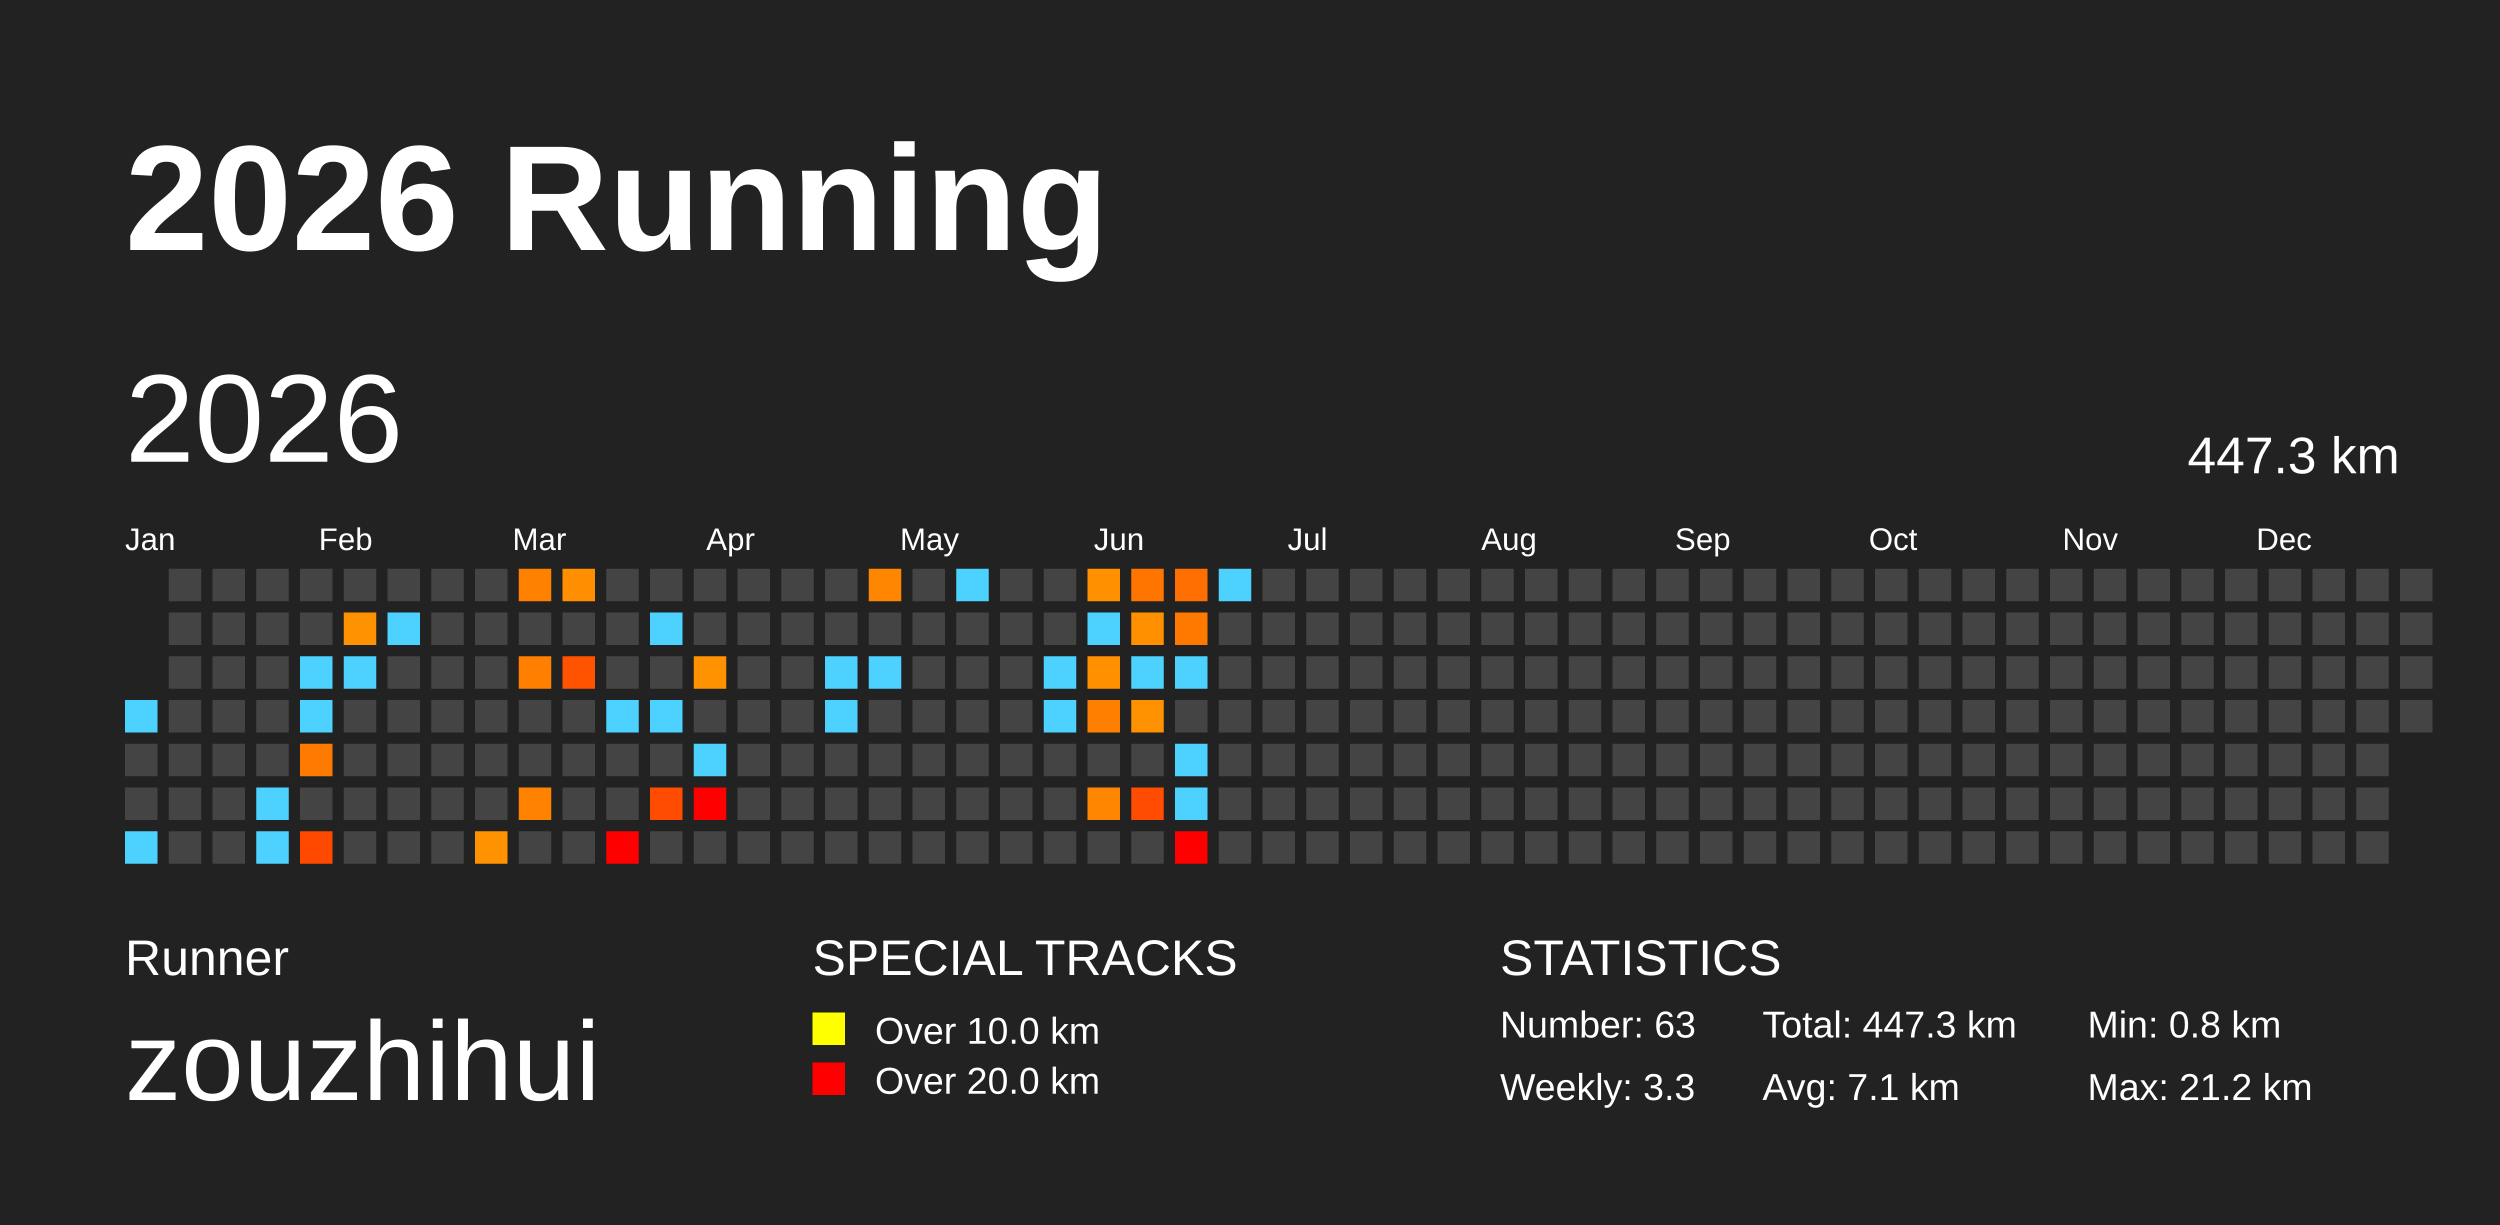
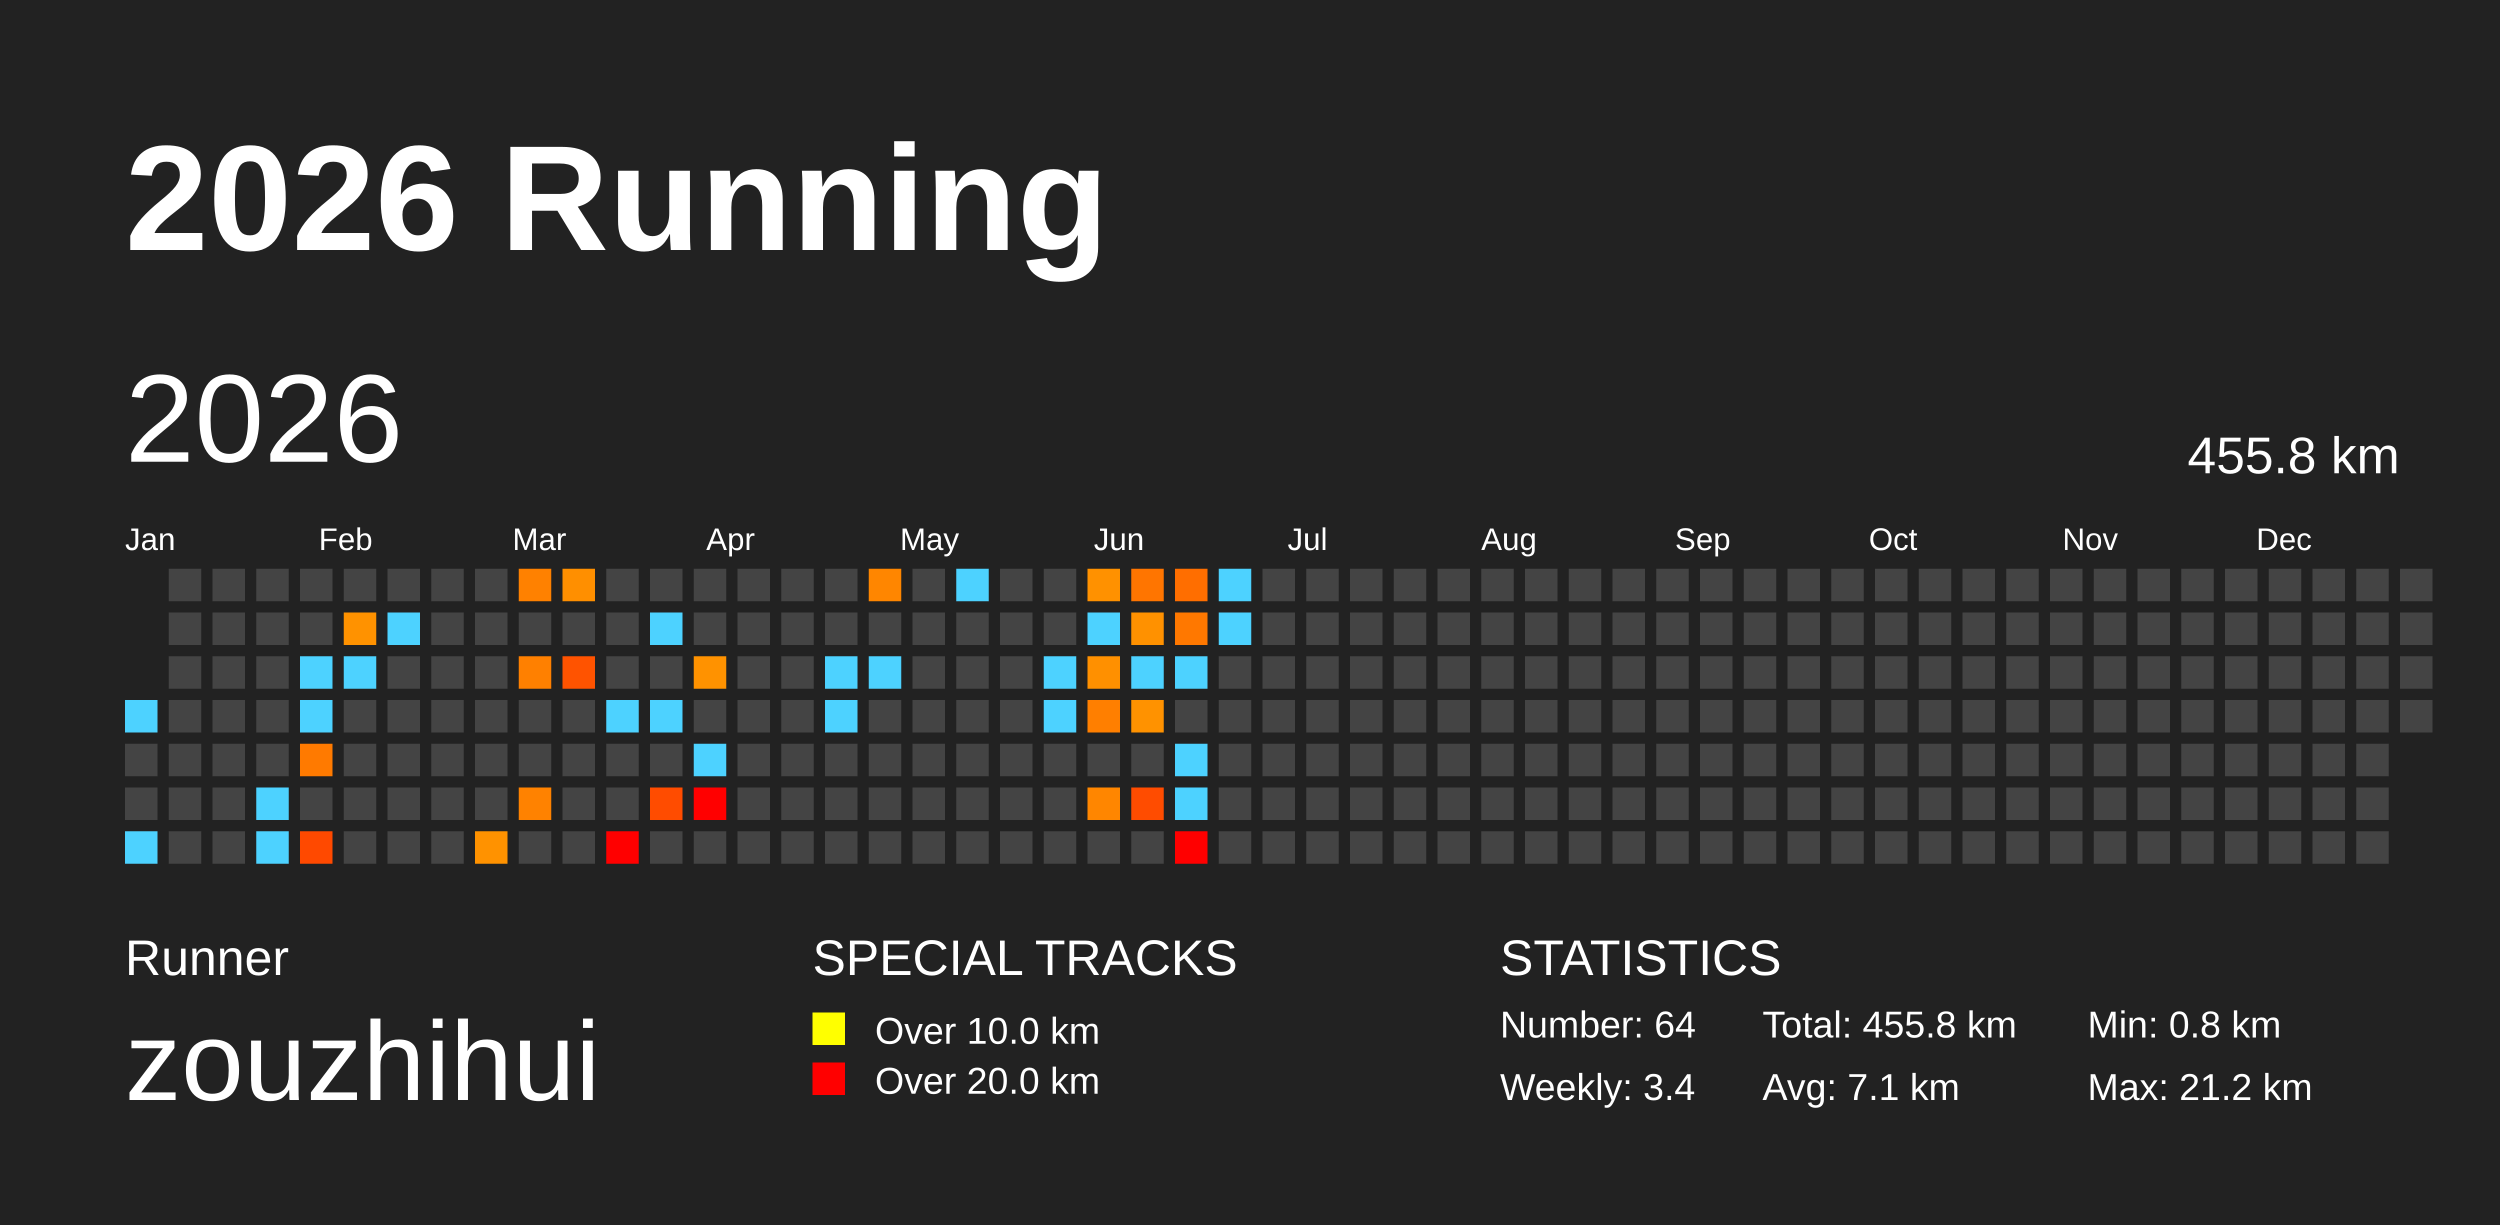
<svg xmlns="http://www.w3.org/2000/svg" baseProfile="full" height="98mm" version="1.1" viewBox="0,0,200,98" width="200mm">
  <defs />
  <rect fill="#222222" height="98" width="200" x="0" y="0" />
  <text fill="#FFFFFF" style="font-size:12px; font-family:Arial; font-weight:bold;" x="10" y="20">2026 Running</text>
  <text fill="#FFFFFF" style="font-size:4px; font-family:Arial" x="10" y="78">Runner</text>
  <text fill="#FFFFFF" style="font-size:9px; font-family:Arial" x="10" y="88">zouzhihui</text>
  <text fill="#FFFFFF" style="font-size:4px; font-family:Arial" x="65" y="78">SPECIAL TRACKS</text>
  <rect fill="yellow" height="2.6" width="2.6" x="65" y="81" />
  <text fill="#FFFFFF" style="font-size:3px; font-family:Arial" x="70" y="83.5">Over 10.0 km</text>
  <rect fill="red" height="2.6" width="2.6" x="65" y="85" />
  <text fill="#FFFFFF" style="font-size:3px; font-family:Arial" x="70" y="87.5">Over 20.0 km</text>
  <text fill="#FFFFFF" style="font-size:4px; font-family:Arial" x="120" y="78">STATISTICS</text>
-   <text fill="#FFFFFF" style="font-size:3px; font-family:Arial" x="120" y="83">Number: 63</text>
-   <text fill="#FFFFFF" style="font-size:3px; font-family:Arial" x="120" y="88">Weekly: 3.3</text>
-   <text fill="#FFFFFF" style="font-size:3px; font-family:Arial" x="141" y="83">Total: 447.3 km</text>
+   <text fill="#FFFFFF" style="font-size:3px; font-family:Arial" x="120" y="83">Number: 64</text>
+   <text fill="#FFFFFF" style="font-size:3px; font-family:Arial" x="120" y="88">Weekly: 3.4</text>
+   <text fill="#FFFFFF" style="font-size:3px; font-family:Arial" x="141" y="83">Total: 455.8 km</text>
  <text fill="#FFFFFF" style="font-size:3px; font-family:Arial" x="141" y="88">Avg: 7.1 km</text>
  <text fill="#FFFFFF" style="font-size:3px; font-family:Arial" x="167" y="83">Min: 0.8 km</text>
  <text fill="#FFFFFF" style="font-size:3px; font-family:Arial" x="167" y="88">Max: 21.2 km</text>
  <text dominant-baseline="hanging" fill="#FFFFFF" style="font-size:10.0px; font-family:Arial;" x="10" y="30">2026</text>
-   <text dominant-baseline="hanging" fill="#FFFFFF" style="font-size:4.125px; font-family:Arial;" x="175" y="35">447.3 km</text>
+   <text dominant-baseline="hanging" fill="#FFFFFF" style="font-size:4.125px; font-family:Arial;" x="175" y="35">455.8 km</text>
  <text fill="#FFFFFF" style="font-size:2.5px; font-family:Arial" x="10.0" y="44">Jan</text>
  <text fill="#FFFFFF" style="font-size:2.5px; font-family:Arial" x="25.5" y="44">Feb</text>
  <text fill="#FFFFFF" style="font-size:2.5px; font-family:Arial" x="41.0" y="44">Mar</text>
  <text fill="#FFFFFF" style="font-size:2.5px; font-family:Arial" x="56.5" y="44">Apr</text>
  <text fill="#FFFFFF" style="font-size:2.5px; font-family:Arial" x="72.0" y="44">May</text>
  <text fill="#FFFFFF" style="font-size:2.5px; font-family:Arial" x="87.5" y="44">Jun</text>
  <text fill="#FFFFFF" style="font-size:2.5px; font-family:Arial" x="103.0" y="44">Jul</text>
  <text fill="#FFFFFF" style="font-size:2.5px; font-family:Arial" x="118.5" y="44">Aug</text>
  <text fill="#FFFFFF" style="font-size:2.5px; font-family:Arial" x="134.0" y="44">Sep</text>
  <text fill="#FFFFFF" style="font-size:2.5px; font-family:Arial" x="149.5" y="44">Oct</text>
  <text fill="#FFFFFF" style="font-size:2.5px; font-family:Arial" x="165.0" y="44">Nov</text>
  <text fill="#FFFFFF" style="font-size:2.5px; font-family:Arial" x="180.5" y="44">Dec</text>
  <rect fill="#4dd2ff" height="2.6" width="2.6" x="10.0" y="56.0" />
  <rect fill="#444444" height="2.6" width="2.6" x="10.0" y="59.5" />
  <rect fill="#444444" height="2.6" width="2.6" x="10.0" y="63.0" />
  <rect fill="#4dd2ff" height="2.6" width="2.6" x="10.0" y="66.5" />
  <rect fill="#444444" height="2.6" width="2.6" x="13.5" y="45.5" />
  <rect fill="#444444" height="2.6" width="2.6" x="13.5" y="49.0" />
  <rect fill="#444444" height="2.6" width="2.6" x="13.5" y="52.5" />
  <rect fill="#444444" height="2.6" width="2.6" x="13.5" y="56.0" />
  <rect fill="#444444" height="2.6" width="2.6" x="13.5" y="59.5" />
  <rect fill="#444444" height="2.6" width="2.6" x="13.5" y="63.0" />
  <rect fill="#444444" height="2.6" width="2.6" x="13.5" y="66.5" />
  <rect fill="#444444" height="2.6" width="2.6" x="17.0" y="45.5" />
  <rect fill="#444444" height="2.6" width="2.6" x="17.0" y="49.0" />
  <rect fill="#444444" height="2.6" width="2.6" x="17.0" y="52.5" />
  <rect fill="#444444" height="2.6" width="2.6" x="17.0" y="56.0" />
  <rect fill="#444444" height="2.6" width="2.6" x="17.0" y="59.5" />
  <rect fill="#444444" height="2.6" width="2.6" x="17.0" y="63.0" />
  <rect fill="#444444" height="2.6" width="2.6" x="17.0" y="66.5" />
  <rect fill="#444444" height="2.6" width="2.6" x="20.5" y="45.5" />
  <rect fill="#444444" height="2.6" width="2.6" x="20.5" y="49.0" />
  <rect fill="#444444" height="2.6" width="2.6" x="20.5" y="52.5" />
  <rect fill="#444444" height="2.6" width="2.6" x="20.5" y="56.0" />
  <rect fill="#444444" height="2.6" width="2.6" x="20.5" y="59.5" />
  <rect fill="#4dd2ff" height="2.6" width="2.6" x="20.5" y="63.0" />
  <rect fill="#4dd2ff" height="2.6" width="2.6" x="20.5" y="66.5" />
  <rect fill="#444444" height="2.6" width="2.6" x="24.0" y="45.5" />
  <rect fill="#444444" height="2.6" width="2.6" x="24.0" y="49.0" />
  <rect fill="#4dd2ff" height="2.6" width="2.6" x="24.0" y="52.5" />
  <rect fill="#4dd2ff" height="2.6" width="2.6" x="24.0" y="56.0" />
  <rect fill="#ff7a00" height="2.6" width="2.6" x="24.0" y="59.5" />
  <rect fill="#444444" height="2.6" width="2.6" x="24.0" y="63.0" />
  <rect fill="#ff4900" height="2.6" width="2.6" x="24.0" y="66.5" />
  <rect fill="#444444" height="2.6" width="2.6" x="27.5" y="45.5" />
  <rect fill="#ff9200" height="2.6" width="2.6" x="27.5" y="49.0" />
  <rect fill="#4dd2ff" height="2.6" width="2.6" x="27.5" y="52.5" />
  <rect fill="#444444" height="2.6" width="2.6" x="27.5" y="56.0" />
  <rect fill="#444444" height="2.6" width="2.6" x="27.5" y="59.5" />
  <rect fill="#444444" height="2.6" width="2.6" x="27.5" y="63.0" />
  <rect fill="#444444" height="2.6" width="2.6" x="27.5" y="66.5" />
  <rect fill="#444444" height="2.6" width="2.6" x="31.0" y="45.5" />
  <rect fill="#4dd2ff" height="2.6" width="2.6" x="31.0" y="49.0" />
  <rect fill="#444444" height="2.6" width="2.6" x="31.0" y="52.5" />
  <rect fill="#444444" height="2.6" width="2.6" x="31.0" y="56.0" />
  <rect fill="#444444" height="2.6" width="2.6" x="31.0" y="59.5" />
  <rect fill="#444444" height="2.6" width="2.6" x="31.0" y="63.0" />
  <rect fill="#444444" height="2.6" width="2.6" x="31.0" y="66.5" />
  <rect fill="#444444" height="2.6" width="2.6" x="34.5" y="45.5" />
  <rect fill="#444444" height="2.6" width="2.6" x="34.5" y="49.0" />
  <rect fill="#444444" height="2.6" width="2.6" x="34.5" y="52.5" />
  <rect fill="#444444" height="2.6" width="2.6" x="34.5" y="56.0" />
  <rect fill="#444444" height="2.6" width="2.6" x="34.5" y="59.5" />
  <rect fill="#444444" height="2.6" width="2.6" x="34.5" y="63.0" />
  <rect fill="#444444" height="2.6" width="2.6" x="34.5" y="66.5" />
  <rect fill="#444444" height="2.6" width="2.6" x="38.0" y="45.5" />
  <rect fill="#444444" height="2.6" width="2.6" x="38.0" y="49.0" />
  <rect fill="#444444" height="2.6" width="2.6" x="38.0" y="52.5" />
  <rect fill="#444444" height="2.6" width="2.6" x="38.0" y="56.0" />
  <rect fill="#444444" height="2.6" width="2.6" x="38.0" y="59.5" />
  <rect fill="#444444" height="2.6" width="2.6" x="38.0" y="63.0" />
  <rect fill="#ff9200" height="2.6" width="2.6" x="38.0" y="66.5" />
  <rect fill="#ff8100" height="2.6" width="2.6" x="41.5" y="45.5" />
  <rect fill="#444444" height="2.6" width="2.6" x="41.5" y="49.0" />
  <rect fill="#ff8000" height="2.6" width="2.6" x="41.5" y="52.5" />
  <rect fill="#444444" height="2.6" width="2.6" x="41.5" y="56.0" />
  <rect fill="#444444" height="2.6" width="2.6" x="41.5" y="59.5" />
  <rect fill="#ff8200" height="2.6" width="2.6" x="41.5" y="63.0" />
  <rect fill="#444444" height="2.6" width="2.6" x="41.5" y="66.5" />
  <rect fill="#ff8f00" height="2.6" width="2.6" x="45.0" y="45.5" />
  <rect fill="#444444" height="2.6" width="2.6" x="45.0" y="49.0" />
  <rect fill="#ff5300" height="2.6" width="2.6" x="45.0" y="52.5" />
  <rect fill="#444444" height="2.6" width="2.6" x="45.0" y="56.0" />
  <rect fill="#444444" height="2.6" width="2.6" x="45.0" y="59.5" />
  <rect fill="#444444" height="2.6" width="2.6" x="45.0" y="63.0" />
  <rect fill="#444444" height="2.6" width="2.6" x="45.0" y="66.5" />
  <rect fill="#444444" height="2.6" width="2.6" x="48.5" y="45.5" />
  <rect fill="#444444" height="2.6" width="2.6" x="48.5" y="49.0" />
  <rect fill="#444444" height="2.6" width="2.6" x="48.5" y="52.5" />
  <rect fill="#4dd2ff" height="2.6" width="2.6" x="48.5" y="56.0" />
  <rect fill="#444444" height="2.6" width="2.6" x="48.5" y="59.5" />
  <rect fill="#444444" height="2.6" width="2.6" x="48.5" y="63.0" />
  <rect fill="red" height="2.6" width="2.6" x="48.5" y="66.5" />
  <rect fill="#444444" height="2.6" width="2.6" x="52.0" y="45.5" />
  <rect fill="#4dd2ff" height="2.6" width="2.6" x="52.0" y="49.0" />
  <rect fill="#444444" height="2.6" width="2.6" x="52.0" y="52.5" />
  <rect fill="#4dd2ff" height="2.6" width="2.6" x="52.0" y="56.0" />
  <rect fill="#444444" height="2.6" width="2.6" x="52.0" y="59.5" />
  <rect fill="#ff4c00" height="2.6" width="2.6" x="52.0" y="63.0" />
  <rect fill="#444444" height="2.6" width="2.6" x="52.0" y="66.5" />
  <rect fill="#444444" height="2.6" width="2.6" x="55.5" y="45.5" />
  <rect fill="#444444" height="2.6" width="2.6" x="55.5" y="49.0" />
  <rect fill="#ff9200" height="2.6" width="2.6" x="55.5" y="52.5" />
  <rect fill="#444444" height="2.6" width="2.6" x="55.5" y="56.0" />
  <rect fill="#4dd2ff" height="2.6" width="2.6" x="55.5" y="59.5" />
  <rect fill="red" height="2.6" width="2.6" x="55.5" y="63.0" />
  <rect fill="#444444" height="2.6" width="2.6" x="55.5" y="66.5" />
  <rect fill="#444444" height="2.6" width="2.6" x="59.0" y="45.5" />
  <rect fill="#444444" height="2.6" width="2.6" x="59.0" y="49.0" />
  <rect fill="#444444" height="2.6" width="2.6" x="59.0" y="52.5" />
  <rect fill="#444444" height="2.6" width="2.6" x="59.0" y="56.0" />
  <rect fill="#444444" height="2.6" width="2.6" x="59.0" y="59.5" />
  <rect fill="#444444" height="2.6" width="2.6" x="59.0" y="63.0" />
  <rect fill="#444444" height="2.6" width="2.6" x="59.0" y="66.5" />
  <rect fill="#444444" height="2.6" width="2.6" x="62.5" y="45.5" />
  <rect fill="#444444" height="2.6" width="2.6" x="62.5" y="49.0" />
  <rect fill="#444444" height="2.6" width="2.6" x="62.5" y="52.5" />
  <rect fill="#444444" height="2.6" width="2.6" x="62.5" y="56.0" />
  <rect fill="#444444" height="2.6" width="2.6" x="62.5" y="59.5" />
  <rect fill="#444444" height="2.6" width="2.6" x="62.5" y="63.0" />
  <rect fill="#444444" height="2.6" width="2.6" x="62.5" y="66.5" />
  <rect fill="#444444" height="2.6" width="2.6" x="66.0" y="45.5" />
  <rect fill="#444444" height="2.6" width="2.6" x="66.0" y="49.0" />
  <rect fill="#4dd2ff" height="2.6" width="2.6" x="66.0" y="52.5" />
  <rect fill="#4dd2ff" height="2.6" width="2.6" x="66.0" y="56.0" />
  <rect fill="#444444" height="2.6" width="2.6" x="66.0" y="59.5" />
  <rect fill="#444444" height="2.6" width="2.6" x="66.0" y="63.0" />
  <rect fill="#444444" height="2.6" width="2.6" x="66.0" y="66.5" />
  <rect fill="#ff8600" height="2.6" width="2.6" x="69.5" y="45.5" />
  <rect fill="#444444" height="2.6" width="2.6" x="69.5" y="49.0" />
  <rect fill="#4dd2ff" height="2.6" width="2.6" x="69.5" y="52.5" />
  <rect fill="#444444" height="2.6" width="2.6" x="69.5" y="56.0" />
  <rect fill="#444444" height="2.6" width="2.6" x="69.5" y="59.5" />
  <rect fill="#444444" height="2.6" width="2.6" x="69.5" y="63.0" />
  <rect fill="#444444" height="2.6" width="2.6" x="69.5" y="66.5" />
  <rect fill="#444444" height="2.6" width="2.6" x="73.0" y="45.5" />
  <rect fill="#444444" height="2.6" width="2.6" x="73.0" y="49.0" />
  <rect fill="#444444" height="2.6" width="2.6" x="73.0" y="52.5" />
  <rect fill="#444444" height="2.6" width="2.6" x="73.0" y="56.0" />
  <rect fill="#444444" height="2.6" width="2.6" x="73.0" y="59.5" />
  <rect fill="#444444" height="2.6" width="2.6" x="73.0" y="63.0" />
  <rect fill="#444444" height="2.6" width="2.6" x="73.0" y="66.5" />
  <rect fill="#4dd2ff" height="2.6" width="2.6" x="76.5" y="45.5" />
  <rect fill="#444444" height="2.6" width="2.6" x="76.5" y="49.0" />
  <rect fill="#444444" height="2.6" width="2.6" x="76.5" y="52.5" />
  <rect fill="#444444" height="2.6" width="2.6" x="76.5" y="56.0" />
  <rect fill="#444444" height="2.6" width="2.6" x="76.5" y="59.5" />
  <rect fill="#444444" height="2.6" width="2.6" x="76.5" y="63.0" />
  <rect fill="#444444" height="2.6" width="2.6" x="76.5" y="66.5" />
  <rect fill="#444444" height="2.6" width="2.6" x="80.0" y="45.5" />
  <rect fill="#444444" height="2.6" width="2.6" x="80.0" y="49.0" />
  <rect fill="#444444" height="2.6" width="2.6" x="80.0" y="52.5" />
  <rect fill="#444444" height="2.6" width="2.6" x="80.0" y="56.0" />
  <rect fill="#444444" height="2.6" width="2.6" x="80.0" y="59.5" />
  <rect fill="#444444" height="2.6" width="2.6" x="80.0" y="63.0" />
  <rect fill="#444444" height="2.6" width="2.6" x="80.0" y="66.5" />
  <rect fill="#444444" height="2.6" width="2.6" x="83.5" y="45.5" />
  <rect fill="#444444" height="2.6" width="2.6" x="83.5" y="49.0" />
  <rect fill="#4dd2ff" height="2.6" width="2.6" x="83.5" y="52.5" />
  <rect fill="#4dd2ff" height="2.6" width="2.6" x="83.5" y="56.0" />
  <rect fill="#444444" height="2.6" width="2.6" x="83.5" y="59.5" />
  <rect fill="#444444" height="2.6" width="2.6" x="83.5" y="63.0" />
  <rect fill="#444444" height="2.6" width="2.6" x="83.5" y="66.5" />
  <rect fill="#ff9100" height="2.6" width="2.6" x="87.0" y="45.5" />
  <rect fill="#4dd2ff" height="2.6" width="2.6" x="87.0" y="49.0" />
  <rect fill="#ff9000" height="2.6" width="2.6" x="87.0" y="52.5" />
  <rect fill="#ff7f00" height="2.6" width="2.6" x="87.0" y="56.0" />
  <rect fill="#444444" height="2.6" width="2.6" x="87.0" y="59.5" />
  <rect fill="#ff8600" height="2.6" width="2.6" x="87.0" y="63.0" />
  <rect fill="#444444" height="2.6" width="2.6" x="87.0" y="66.5" />
  <rect fill="#ff7500" height="2.6" width="2.6" x="90.5" y="45.5" />
  <rect fill="#ff9100" height="2.6" width="2.6" x="90.5" y="49.0" />
  <rect fill="#4dd2ff" height="2.6" width="2.6" x="90.5" y="52.5" />
  <rect fill="#ff9200" height="2.6" width="2.6" x="90.5" y="56.0" />
  <rect fill="#444444" height="2.6" width="2.6" x="90.5" y="59.5" />
  <rect fill="#ff4c00" height="2.6" width="2.6" x="90.5" y="63.0" />
  <rect fill="#444444" height="2.6" width="2.6" x="90.5" y="66.5" />
  <rect fill="#ff6e00" height="2.6" width="2.6" x="94.0" y="45.5" />
  <rect fill="#ff7800" height="2.6" width="2.6" x="94.0" y="49.0" />
  <rect fill="#4dd2ff" height="2.6" width="2.6" x="94.0" y="52.5" />
  <rect fill="#444444" height="2.6" width="2.6" x="94.0" y="56.0" />
  <rect fill="#4dd2ff" height="2.6" width="2.6" x="94.0" y="59.5" />
  <rect fill="#4dd2ff" height="2.6" width="2.6" x="94.0" y="63.0" />
  <rect fill="red" height="2.6" width="2.6" x="94.0" y="66.5" />
  <rect fill="#4dd2ff" height="2.6" width="2.6" x="97.5" y="45.5" />
-   <rect fill="#444444" height="2.6" width="2.6" x="97.5" y="49.0" />
+   <rect fill="#4dd2ff" height="2.6" width="2.6" x="97.5" y="49.0" />
  <rect fill="#444444" height="2.6" width="2.6" x="97.5" y="52.5" />
  <rect fill="#444444" height="2.6" width="2.6" x="97.5" y="56.0" />
  <rect fill="#444444" height="2.6" width="2.6" x="97.5" y="59.5" />
  <rect fill="#444444" height="2.6" width="2.6" x="97.5" y="63.0" />
  <rect fill="#444444" height="2.6" width="2.6" x="97.5" y="66.5" />
  <rect fill="#444444" height="2.6" width="2.6" x="101.0" y="45.5" />
  <rect fill="#444444" height="2.6" width="2.6" x="101.0" y="49.0" />
  <rect fill="#444444" height="2.6" width="2.6" x="101.0" y="52.5" />
  <rect fill="#444444" height="2.6" width="2.6" x="101.0" y="56.0" />
  <rect fill="#444444" height="2.6" width="2.6" x="101.0" y="59.5" />
  <rect fill="#444444" height="2.6" width="2.6" x="101.0" y="63.0" />
  <rect fill="#444444" height="2.6" width="2.6" x="101.0" y="66.5" />
  <rect fill="#444444" height="2.6" width="2.6" x="104.5" y="45.5" />
  <rect fill="#444444" height="2.6" width="2.6" x="104.5" y="49.0" />
  <rect fill="#444444" height="2.6" width="2.6" x="104.5" y="52.5" />
  <rect fill="#444444" height="2.6" width="2.6" x="104.5" y="56.0" />
  <rect fill="#444444" height="2.6" width="2.6" x="104.5" y="59.5" />
  <rect fill="#444444" height="2.6" width="2.6" x="104.5" y="63.0" />
  <rect fill="#444444" height="2.6" width="2.6" x="104.5" y="66.5" />
  <rect fill="#444444" height="2.6" width="2.6" x="108.0" y="45.5" />
  <rect fill="#444444" height="2.6" width="2.6" x="108.0" y="49.0" />
  <rect fill="#444444" height="2.6" width="2.6" x="108.0" y="52.5" />
  <rect fill="#444444" height="2.6" width="2.6" x="108.0" y="56.0" />
  <rect fill="#444444" height="2.6" width="2.6" x="108.0" y="59.5" />
  <rect fill="#444444" height="2.6" width="2.6" x="108.0" y="63.0" />
  <rect fill="#444444" height="2.6" width="2.6" x="108.0" y="66.5" />
  <rect fill="#444444" height="2.6" width="2.6" x="111.5" y="45.5" />
  <rect fill="#444444" height="2.6" width="2.6" x="111.5" y="49.0" />
  <rect fill="#444444" height="2.6" width="2.6" x="111.5" y="52.5" />
  <rect fill="#444444" height="2.6" width="2.6" x="111.5" y="56.0" />
  <rect fill="#444444" height="2.6" width="2.6" x="111.5" y="59.5" />
  <rect fill="#444444" height="2.6" width="2.6" x="111.5" y="63.0" />
  <rect fill="#444444" height="2.6" width="2.6" x="111.5" y="66.5" />
  <rect fill="#444444" height="2.6" width="2.6" x="115.0" y="45.5" />
  <rect fill="#444444" height="2.6" width="2.6" x="115.0" y="49.0" />
  <rect fill="#444444" height="2.6" width="2.6" x="115.0" y="52.5" />
  <rect fill="#444444" height="2.6" width="2.6" x="115.0" y="56.0" />
  <rect fill="#444444" height="2.6" width="2.6" x="115.0" y="59.5" />
  <rect fill="#444444" height="2.6" width="2.6" x="115.0" y="63.0" />
  <rect fill="#444444" height="2.6" width="2.6" x="115.0" y="66.5" />
  <rect fill="#444444" height="2.6" width="2.6" x="118.5" y="45.5" />
  <rect fill="#444444" height="2.6" width="2.6" x="118.5" y="49.0" />
  <rect fill="#444444" height="2.6" width="2.6" x="118.5" y="52.5" />
  <rect fill="#444444" height="2.6" width="2.6" x="118.5" y="56.0" />
  <rect fill="#444444" height="2.6" width="2.6" x="118.5" y="59.5" />
  <rect fill="#444444" height="2.6" width="2.6" x="118.5" y="63.0" />
  <rect fill="#444444" height="2.6" width="2.6" x="118.5" y="66.5" />
  <rect fill="#444444" height="2.6" width="2.6" x="122.0" y="45.5" />
  <rect fill="#444444" height="2.6" width="2.6" x="122.0" y="49.0" />
  <rect fill="#444444" height="2.6" width="2.6" x="122.0" y="52.5" />
  <rect fill="#444444" height="2.6" width="2.6" x="122.0" y="56.0" />
  <rect fill="#444444" height="2.6" width="2.6" x="122.0" y="59.5" />
  <rect fill="#444444" height="2.6" width="2.6" x="122.0" y="63.0" />
  <rect fill="#444444" height="2.6" width="2.6" x="122.0" y="66.5" />
  <rect fill="#444444" height="2.6" width="2.6" x="125.5" y="45.5" />
  <rect fill="#444444" height="2.6" width="2.6" x="125.5" y="49.0" />
  <rect fill="#444444" height="2.6" width="2.6" x="125.5" y="52.5" />
  <rect fill="#444444" height="2.6" width="2.6" x="125.5" y="56.0" />
  <rect fill="#444444" height="2.6" width="2.6" x="125.5" y="59.5" />
  <rect fill="#444444" height="2.6" width="2.6" x="125.5" y="63.0" />
  <rect fill="#444444" height="2.6" width="2.6" x="125.5" y="66.5" />
  <rect fill="#444444" height="2.6" width="2.6" x="129.0" y="45.5" />
  <rect fill="#444444" height="2.6" width="2.6" x="129.0" y="49.0" />
  <rect fill="#444444" height="2.6" width="2.6" x="129.0" y="52.5" />
  <rect fill="#444444" height="2.6" width="2.6" x="129.0" y="56.0" />
  <rect fill="#444444" height="2.6" width="2.6" x="129.0" y="59.5" />
  <rect fill="#444444" height="2.6" width="2.6" x="129.0" y="63.0" />
  <rect fill="#444444" height="2.6" width="2.6" x="129.0" y="66.5" />
  <rect fill="#444444" height="2.6" width="2.6" x="132.5" y="45.5" />
  <rect fill="#444444" height="2.6" width="2.6" x="132.5" y="49.0" />
  <rect fill="#444444" height="2.6" width="2.6" x="132.5" y="52.5" />
  <rect fill="#444444" height="2.6" width="2.6" x="132.5" y="56.0" />
  <rect fill="#444444" height="2.6" width="2.6" x="132.5" y="59.5" />
  <rect fill="#444444" height="2.6" width="2.6" x="132.5" y="63.0" />
  <rect fill="#444444" height="2.6" width="2.6" x="132.5" y="66.5" />
  <rect fill="#444444" height="2.6" width="2.6" x="136.0" y="45.5" />
  <rect fill="#444444" height="2.6" width="2.6" x="136.0" y="49.0" />
  <rect fill="#444444" height="2.6" width="2.6" x="136.0" y="52.5" />
  <rect fill="#444444" height="2.6" width="2.6" x="136.0" y="56.0" />
  <rect fill="#444444" height="2.6" width="2.6" x="136.0" y="59.5" />
  <rect fill="#444444" height="2.6" width="2.6" x="136.0" y="63.0" />
  <rect fill="#444444" height="2.6" width="2.6" x="136.0" y="66.5" />
  <rect fill="#444444" height="2.6" width="2.6" x="139.5" y="45.5" />
  <rect fill="#444444" height="2.6" width="2.6" x="139.5" y="49.0" />
  <rect fill="#444444" height="2.6" width="2.6" x="139.5" y="52.5" />
  <rect fill="#444444" height="2.6" width="2.6" x="139.5" y="56.0" />
  <rect fill="#444444" height="2.6" width="2.6" x="139.5" y="59.5" />
  <rect fill="#444444" height="2.6" width="2.6" x="139.5" y="63.0" />
  <rect fill="#444444" height="2.6" width="2.6" x="139.5" y="66.5" />
  <rect fill="#444444" height="2.6" width="2.6" x="143.0" y="45.5" />
  <rect fill="#444444" height="2.6" width="2.6" x="143.0" y="49.0" />
  <rect fill="#444444" height="2.6" width="2.6" x="143.0" y="52.5" />
  <rect fill="#444444" height="2.6" width="2.6" x="143.0" y="56.0" />
  <rect fill="#444444" height="2.6" width="2.6" x="143.0" y="59.5" />
  <rect fill="#444444" height="2.6" width="2.6" x="143.0" y="63.0" />
  <rect fill="#444444" height="2.6" width="2.6" x="143.0" y="66.5" />
  <rect fill="#444444" height="2.6" width="2.6" x="146.5" y="45.5" />
  <rect fill="#444444" height="2.6" width="2.6" x="146.5" y="49.0" />
  <rect fill="#444444" height="2.6" width="2.6" x="146.5" y="52.5" />
  <rect fill="#444444" height="2.6" width="2.6" x="146.5" y="56.0" />
  <rect fill="#444444" height="2.6" width="2.6" x="146.5" y="59.5" />
  <rect fill="#444444" height="2.6" width="2.6" x="146.5" y="63.0" />
  <rect fill="#444444" height="2.6" width="2.6" x="146.5" y="66.5" />
  <rect fill="#444444" height="2.6" width="2.6" x="150.0" y="45.5" />
  <rect fill="#444444" height="2.6" width="2.6" x="150.0" y="49.0" />
  <rect fill="#444444" height="2.6" width="2.6" x="150.0" y="52.5" />
  <rect fill="#444444" height="2.6" width="2.6" x="150.0" y="56.0" />
  <rect fill="#444444" height="2.6" width="2.6" x="150.0" y="59.5" />
  <rect fill="#444444" height="2.6" width="2.6" x="150.0" y="63.0" />
  <rect fill="#444444" height="2.6" width="2.6" x="150.0" y="66.5" />
  <rect fill="#444444" height="2.6" width="2.6" x="153.5" y="45.5" />
  <rect fill="#444444" height="2.6" width="2.6" x="153.5" y="49.0" />
  <rect fill="#444444" height="2.6" width="2.6" x="153.5" y="52.5" />
  <rect fill="#444444" height="2.6" width="2.6" x="153.5" y="56.0" />
  <rect fill="#444444" height="2.6" width="2.6" x="153.5" y="59.5" />
  <rect fill="#444444" height="2.6" width="2.6" x="153.5" y="63.0" />
  <rect fill="#444444" height="2.6" width="2.6" x="153.5" y="66.5" />
  <rect fill="#444444" height="2.6" width="2.6" x="157.0" y="45.5" />
  <rect fill="#444444" height="2.6" width="2.6" x="157.0" y="49.0" />
  <rect fill="#444444" height="2.6" width="2.6" x="157.0" y="52.5" />
  <rect fill="#444444" height="2.6" width="2.6" x="157.0" y="56.0" />
  <rect fill="#444444" height="2.6" width="2.6" x="157.0" y="59.5" />
  <rect fill="#444444" height="2.6" width="2.6" x="157.0" y="63.0" />
  <rect fill="#444444" height="2.6" width="2.6" x="157.0" y="66.5" />
  <rect fill="#444444" height="2.6" width="2.6" x="160.5" y="45.5" />
  <rect fill="#444444" height="2.6" width="2.6" x="160.5" y="49.0" />
  <rect fill="#444444" height="2.6" width="2.6" x="160.5" y="52.5" />
  <rect fill="#444444" height="2.6" width="2.6" x="160.5" y="56.0" />
  <rect fill="#444444" height="2.6" width="2.6" x="160.5" y="59.5" />
  <rect fill="#444444" height="2.6" width="2.6" x="160.5" y="63.0" />
  <rect fill="#444444" height="2.6" width="2.6" x="160.5" y="66.5" />
  <rect fill="#444444" height="2.6" width="2.6" x="164.0" y="45.5" />
  <rect fill="#444444" height="2.6" width="2.6" x="164.0" y="49.0" />
  <rect fill="#444444" height="2.6" width="2.6" x="164.0" y="52.5" />
  <rect fill="#444444" height="2.6" width="2.6" x="164.0" y="56.0" />
  <rect fill="#444444" height="2.6" width="2.6" x="164.0" y="59.5" />
  <rect fill="#444444" height="2.6" width="2.6" x="164.0" y="63.0" />
  <rect fill="#444444" height="2.6" width="2.6" x="164.0" y="66.5" />
  <rect fill="#444444" height="2.6" width="2.6" x="167.5" y="45.5" />
  <rect fill="#444444" height="2.6" width="2.6" x="167.5" y="49.0" />
  <rect fill="#444444" height="2.6" width="2.6" x="167.5" y="52.5" />
  <rect fill="#444444" height="2.6" width="2.6" x="167.5" y="56.0" />
  <rect fill="#444444" height="2.6" width="2.6" x="167.5" y="59.5" />
  <rect fill="#444444" height="2.6" width="2.6" x="167.5" y="63.0" />
  <rect fill="#444444" height="2.6" width="2.6" x="167.5" y="66.5" />
  <rect fill="#444444" height="2.6" width="2.6" x="171.0" y="45.5" />
  <rect fill="#444444" height="2.6" width="2.6" x="171.0" y="49.0" />
  <rect fill="#444444" height="2.6" width="2.6" x="171.0" y="52.5" />
  <rect fill="#444444" height="2.6" width="2.6" x="171.0" y="56.0" />
  <rect fill="#444444" height="2.6" width="2.6" x="171.0" y="59.5" />
  <rect fill="#444444" height="2.6" width="2.6" x="171.0" y="63.0" />
  <rect fill="#444444" height="2.6" width="2.6" x="171.0" y="66.5" />
  <rect fill="#444444" height="2.6" width="2.6" x="174.5" y="45.5" />
  <rect fill="#444444" height="2.6" width="2.6" x="174.5" y="49.0" />
  <rect fill="#444444" height="2.6" width="2.6" x="174.5" y="52.5" />
  <rect fill="#444444" height="2.6" width="2.6" x="174.5" y="56.0" />
  <rect fill="#444444" height="2.6" width="2.6" x="174.5" y="59.5" />
  <rect fill="#444444" height="2.6" width="2.6" x="174.5" y="63.0" />
  <rect fill="#444444" height="2.6" width="2.6" x="174.5" y="66.5" />
  <rect fill="#444444" height="2.6" width="2.6" x="178.0" y="45.5" />
  <rect fill="#444444" height="2.6" width="2.6" x="178.0" y="49.0" />
  <rect fill="#444444" height="2.6" width="2.6" x="178.0" y="52.5" />
  <rect fill="#444444" height="2.6" width="2.6" x="178.0" y="56.0" />
  <rect fill="#444444" height="2.6" width="2.6" x="178.0" y="59.5" />
  <rect fill="#444444" height="2.6" width="2.6" x="178.0" y="63.0" />
  <rect fill="#444444" height="2.6" width="2.6" x="178.0" y="66.5" />
  <rect fill="#444444" height="2.6" width="2.6" x="181.5" y="45.5" />
  <rect fill="#444444" height="2.6" width="2.6" x="181.5" y="49.0" />
  <rect fill="#444444" height="2.6" width="2.6" x="181.5" y="52.5" />
  <rect fill="#444444" height="2.6" width="2.6" x="181.5" y="56.0" />
  <rect fill="#444444" height="2.6" width="2.6" x="181.5" y="59.5" />
  <rect fill="#444444" height="2.6" width="2.6" x="181.5" y="63.0" />
  <rect fill="#444444" height="2.6" width="2.6" x="181.5" y="66.5" />
  <rect fill="#444444" height="2.6" width="2.6" x="185.0" y="45.5" />
  <rect fill="#444444" height="2.6" width="2.6" x="185.0" y="49.0" />
  <rect fill="#444444" height="2.6" width="2.6" x="185.0" y="52.5" />
  <rect fill="#444444" height="2.6" width="2.6" x="185.0" y="56.0" />
  <rect fill="#444444" height="2.6" width="2.6" x="185.0" y="59.5" />
  <rect fill="#444444" height="2.6" width="2.6" x="185.0" y="63.0" />
  <rect fill="#444444" height="2.6" width="2.6" x="185.0" y="66.5" />
  <rect fill="#444444" height="2.6" width="2.6" x="188.5" y="45.5" />
  <rect fill="#444444" height="2.6" width="2.6" x="188.5" y="49.0" />
  <rect fill="#444444" height="2.6" width="2.6" x="188.5" y="52.5" />
  <rect fill="#444444" height="2.6" width="2.6" x="188.5" y="56.0" />
  <rect fill="#444444" height="2.6" width="2.6" x="188.5" y="59.5" />
  <rect fill="#444444" height="2.6" width="2.6" x="188.5" y="63.0" />
  <rect fill="#444444" height="2.6" width="2.6" x="188.5" y="66.5" />
  <rect fill="#444444" height="2.6" width="2.6" x="192.0" y="45.5" />
  <rect fill="#444444" height="2.6" width="2.6" x="192.0" y="49.0" />
  <rect fill="#444444" height="2.6" width="2.6" x="192.0" y="52.5" />
  <rect fill="#444444" height="2.6" width="2.6" x="192.0" y="56.0" />
</svg>
